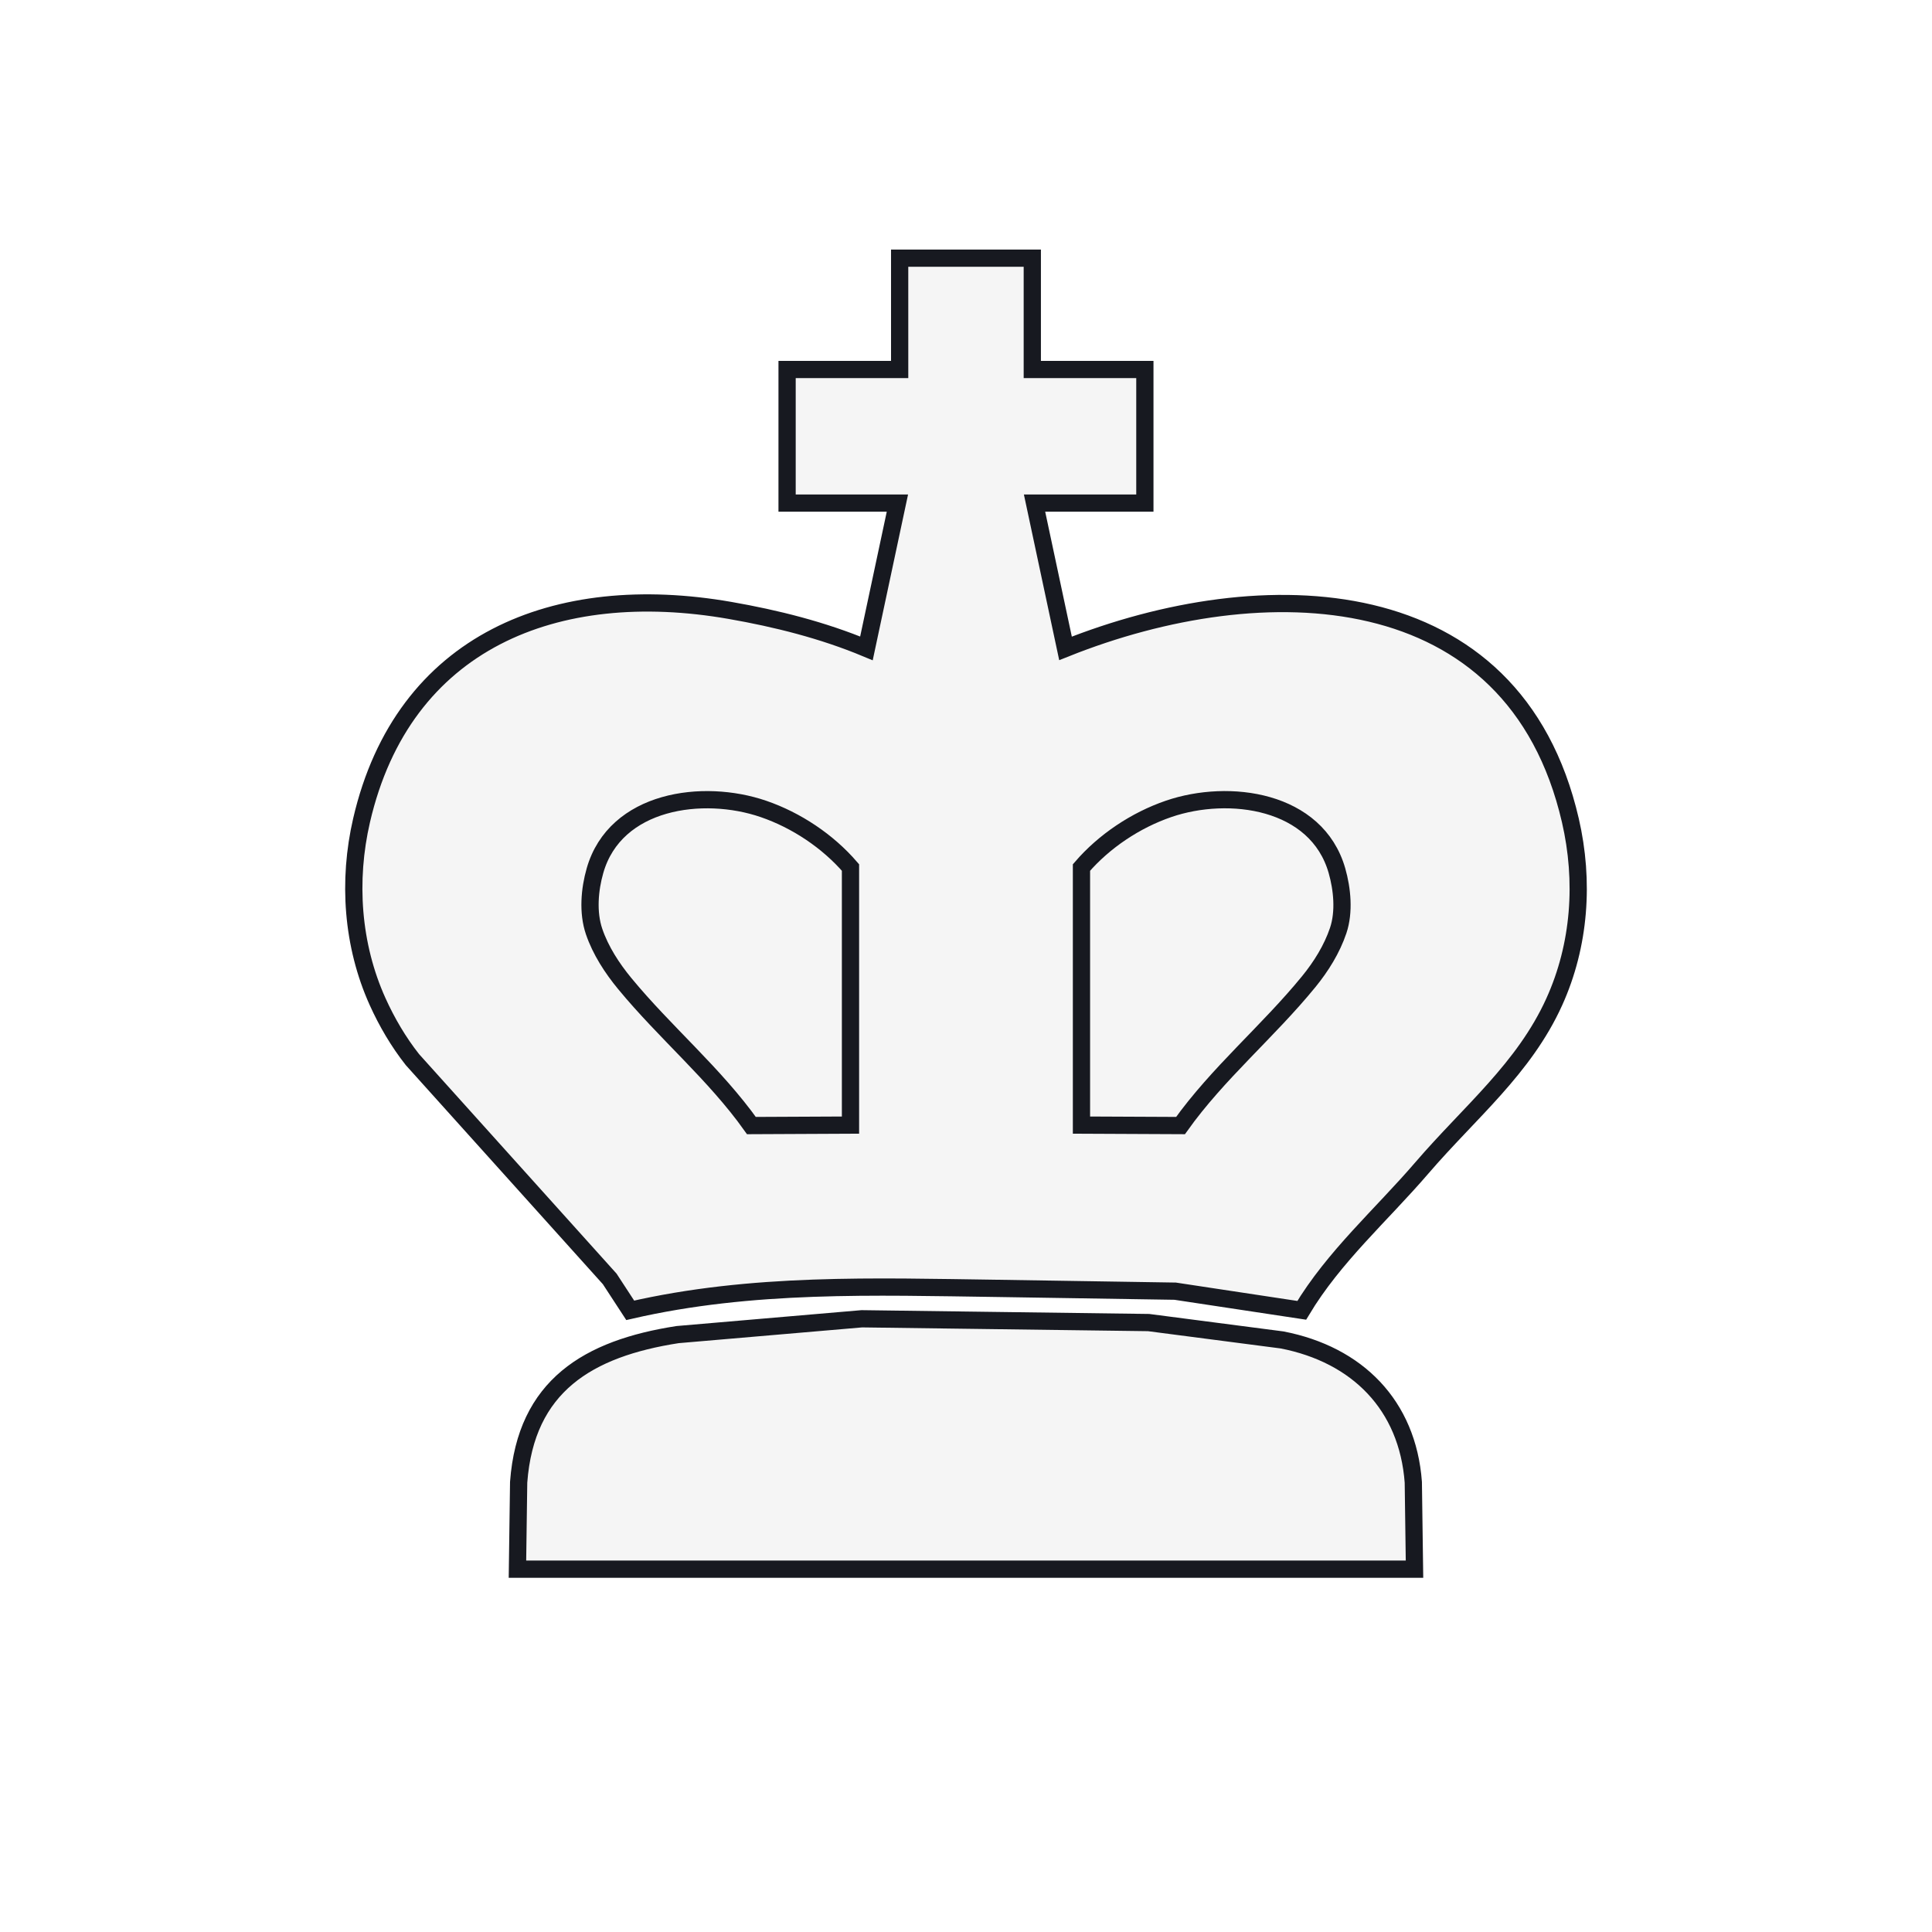
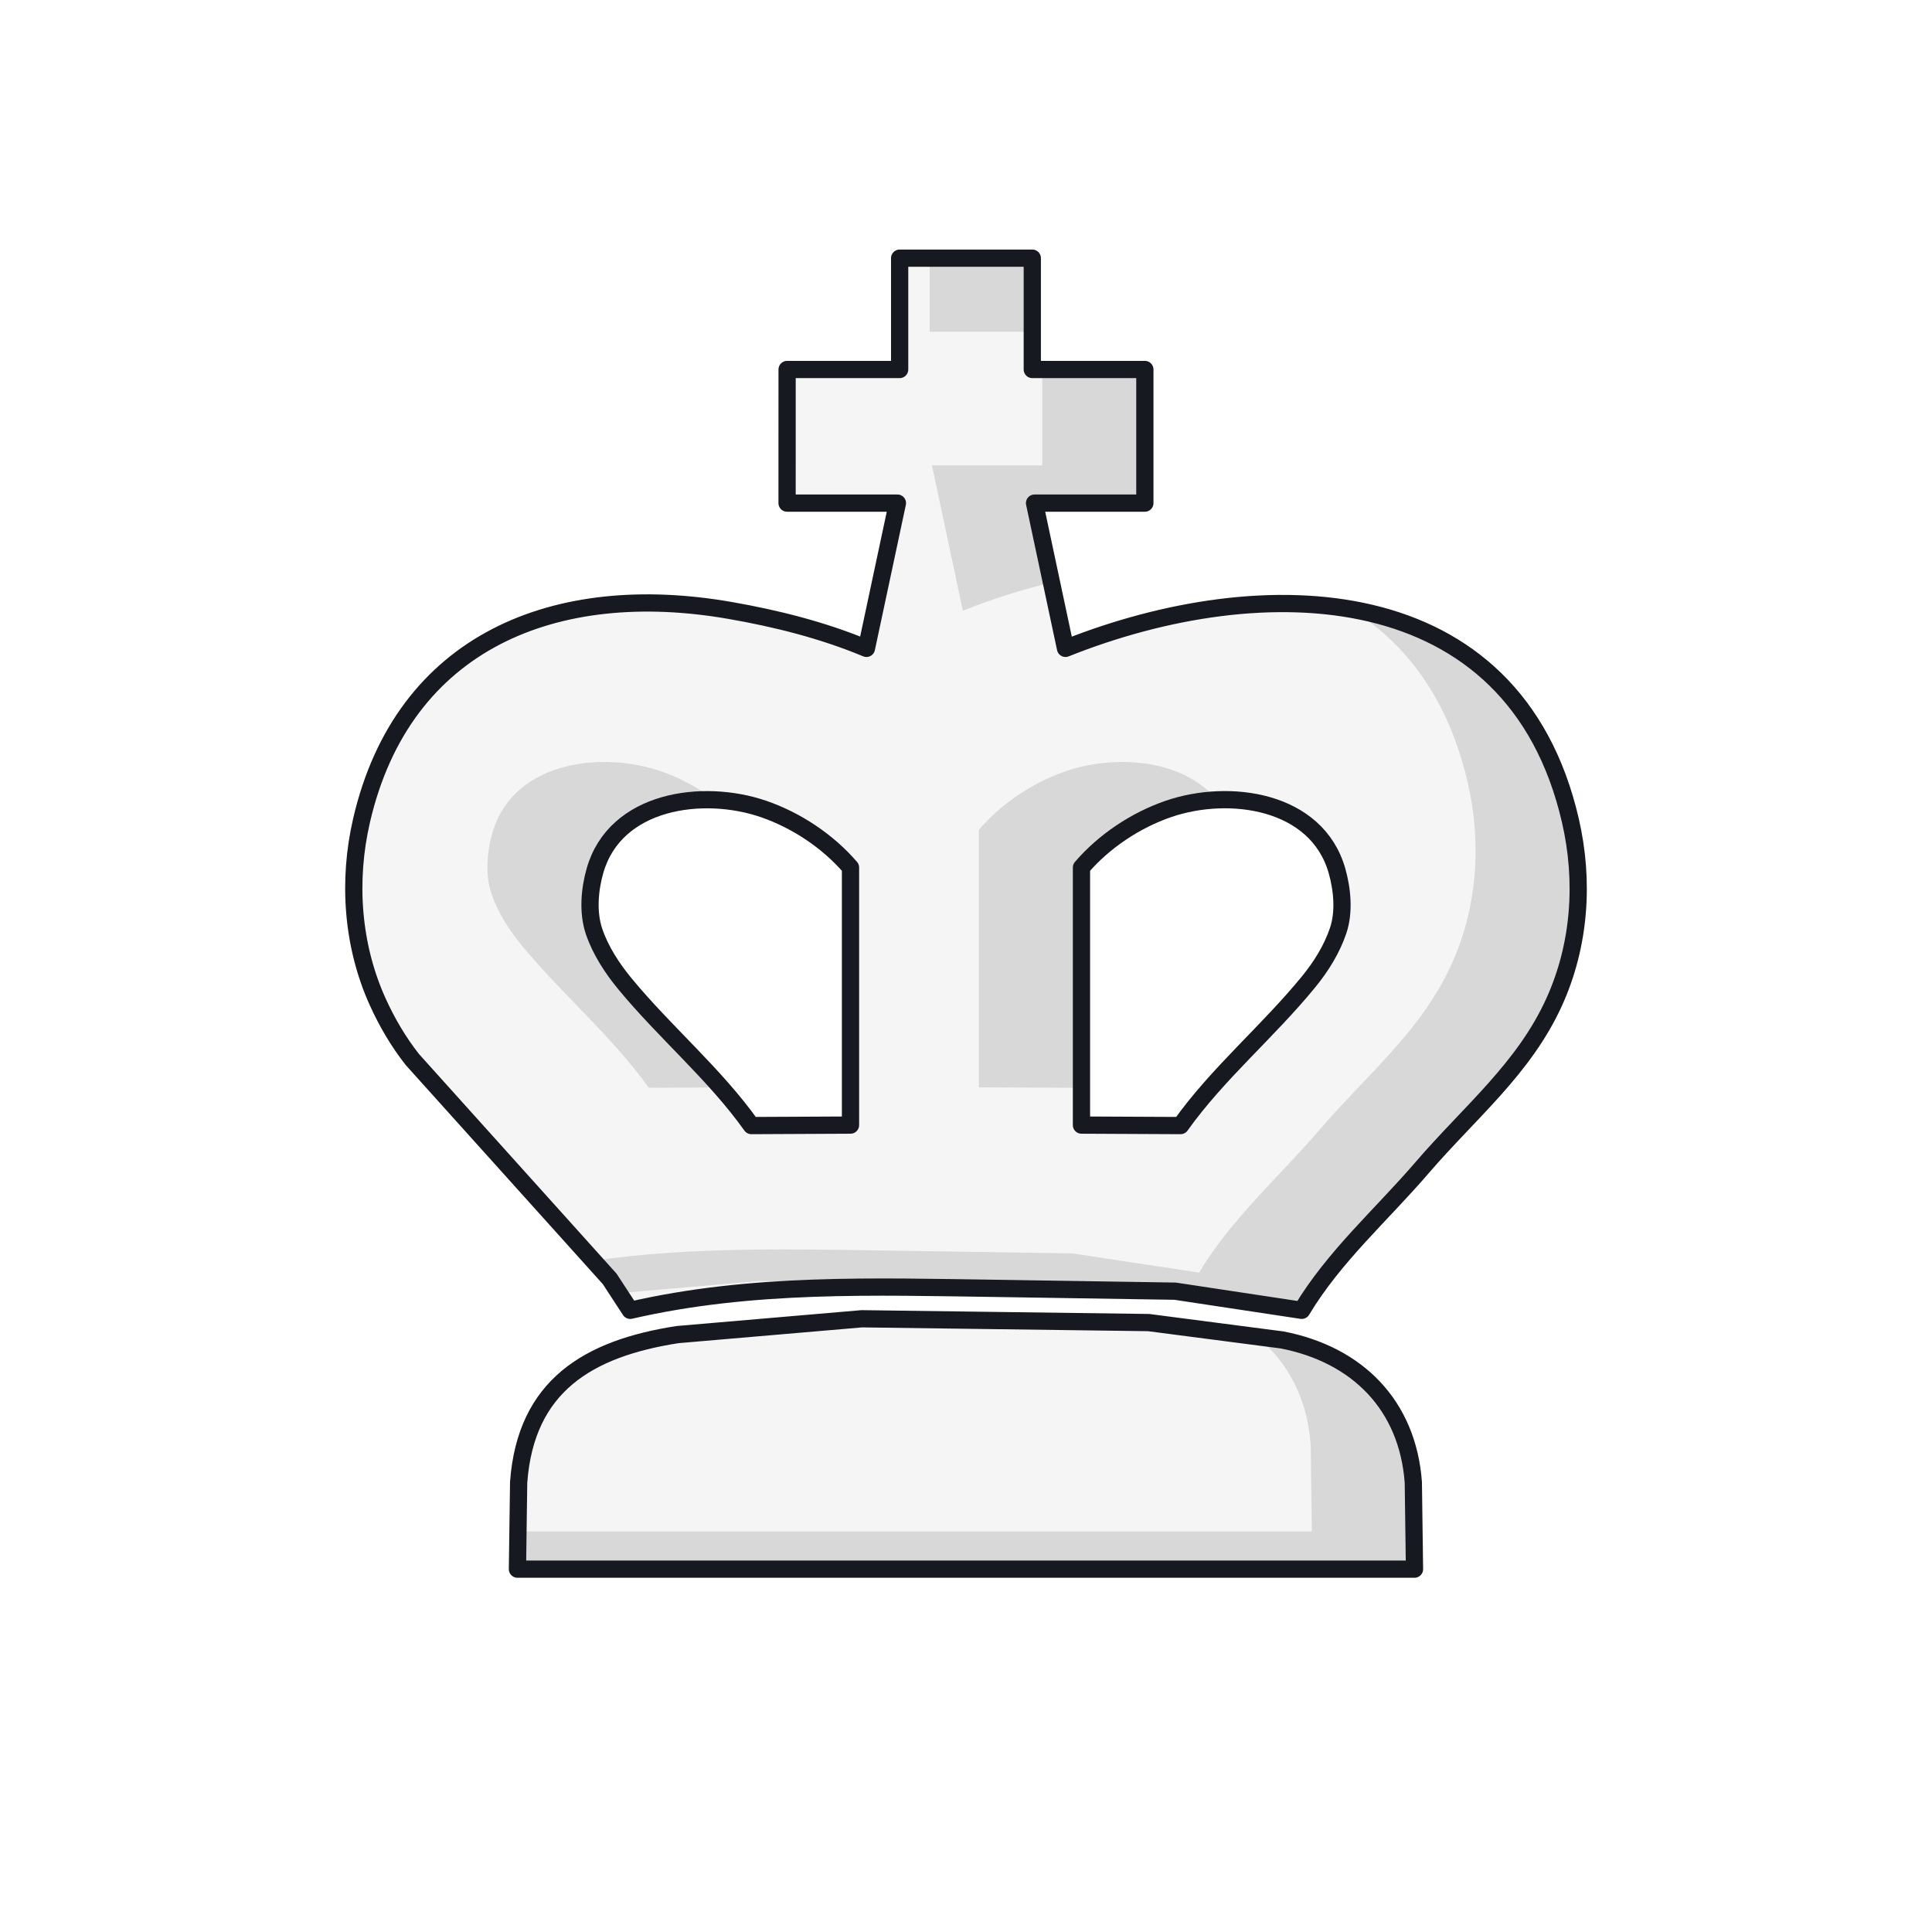
<svg xmlns="http://www.w3.org/2000/svg" width="64" height="64" viewBox="0 0 64 64">
-   <g transform="matrix(0.5714286,0,0,0.5714286,-394.2857,-348.8767)">
-     <g id="koenig-figur" transform="matrix(0.520548,0,0,0.520548,667.9179,585.4178)">
-       <path d="M169.919,89.399L157.383,89.399L157.383,77L142.611,77L142.612,89.399L130.076,89.399L130.075,104.277L142.361,104.277L138.912,120.457C134.057,118.432 128.89,117.132 123.707,116.228C104.359,112.854 87.316,119.61 82.686,139.614C81.134,146.318 81.632,153.514 84.476,159.805C85.509,162.09 86.798,164.285 88.351,166.255L110.324,190.679L112.605,194.174C126.156,191.055 139.762,191.541 153.558,191.732L173.289,192.042L187.389,194.174C190.978,188.186 196.253,183.568 200.777,178.305C206.115,172.094 212.147,167.244 215.509,159.826C218.379,153.493 218.866,146.371 217.305,139.615C211.021,112.421 183.059,111.673 161.082,120.457L157.633,104.277L169.919,104.277L169.919,89.399ZM100.047,223L199.947,223L199.814,213.318C199.178,204.731 193.588,199.104 185.197,197.472L170.334,195.538L138.397,195.116L117.879,196.878C107.924,198.421 100.978,202.574 100.181,213.319L100.047,223ZM162.859,144.861L162.859,173.547L173.891,173.598C178.041,167.772 183.644,163.116 188.167,157.574C189.547,155.882 190.755,153.949 191.453,151.87C192.146,149.802 191.899,147.265 191.311,145.211C189.056,137.331 179.294,136.025 172.568,138.328C168.897,139.585 165.392,141.92 162.859,144.861ZM126.102,173.599L137.136,173.547L137.136,144.861C134.607,141.925 131.105,139.593 127.442,138.336C120.713,136.026 110.94,137.323 108.682,145.211C108.078,147.323 107.861,149.875 108.583,151.992C109.306,154.112 110.588,156.078 112.003,157.794C116.493,163.242 122.01,167.846 126.102,173.599Z" style="fill:rgb(245,245,245);stroke:rgb(23,25,32);stroke-width:1.92px;" />
-     </g>
+   <g fill-rule="nonzero" stroke-linejoin="round" stroke-miterlimit="2">
+     <path d="M37.925 12.24H34.196V8.552H29.802L29.802 12.24H26.074L26.073 16.666H29.728L28.702 21.478C27.258 20.876 25.721 20.489 24.179 20.221C18.424 19.217 13.354 21.226 11.977 27.177C11.515 29.171 11.664 31.311 12.51 33.183C12.817 33.862 13.2 34.515 13.662 35.101L20.198 42.366L20.877 43.406C24.907 42.478 28.955 42.623 33.058 42.68L38.927 42.772L43.122 43.406C44.189 41.625 45.758 40.251 47.104 38.686C48.692 36.838 50.486 35.396 51.486 33.189C52.34 31.305 52.485 29.187 52.02 27.177C50.151 19.088 41.834 18.866 35.296 21.478L34.271 16.666H37.925V12.24ZM17.141 51.98H46.857L46.818 49.101C46.628 46.546 44.966 44.872 42.47 44.387L38.049 43.812L28.549 43.686L22.445 44.21C19.484 44.669 17.418 45.905 17.181 49.101L17.141 51.98ZM35.825 28.738C36.578 27.863 37.621 27.168 38.713 26.794C40.714 26.109 43.617 26.498 44.288 28.842C44.463 29.453 44.537 30.207 44.33 30.822C44.123 31.441 43.764 32.016 43.353 32.519C42.008 34.168 40.341 35.553 39.107 37.286L35.825 37.27ZM24.891 37.286C23.674 35.575 22.033 34.205 20.698 32.585C20.277 32.074 19.895 31.489 19.68 30.859C19.466 30.229 19.53 29.47 19.71 28.842C20.381 26.495 23.288 26.11 25.29 26.797C26.38 27.171 27.421 27.864 28.174 28.738V37.27Z" fill="#f5f5f5" fill-rule="nonzero" />
+     <path d="M 30.797 8.553 L 30.797 10.99 L 34.195 10.99 L 34.195 8.553 L 30.797 8.553 z M 34.525 12.24 L 34.525 15.416 L 30.871 15.416 L 31.896 20.229 C 32.845 19.849 33.833 19.539 34.832 19.295 L 34.271 16.666 L 37.926 16.666 L 37.926 12.24 L 34.525 12.24 z M 26.072 15.416 L 26.072 16.617 L 26.328 15.416 L 26.072 15.416 z M 44.76 20.184 C 46.582 21.311 47.981 23.157 48.621 25.928 C 49.085 27.937 48.94 30.056 48.086 31.939 C 47.086 34.146 45.291 35.588 43.703 37.436 C 42.357 39.001 40.788 40.375 39.721 42.156 L 35.527 41.521 L 29.658 41.43 C 26.292 41.383 22.964 41.286 19.652 41.762 L 20.197 42.367 L 20.504 42.836 L 25.148 42.436 L 34.648 42.562 L 35.893 42.725 L 38.928 42.771 L 43.121 43.406 C 44.189 41.625 45.758 40.251 47.104 38.686 C 48.691 36.838 50.486 35.396 51.486 33.189 C 52.34 31.306 52.484 29.187 52.02 27.178 C 51.021 22.858 48.183 20.783 44.76 20.184 z M 19.844 25.244 C 18.289 25.292 16.772 25.979 16.311 27.592 C 16.131 28.22 16.066 28.98 16.281 29.609 C 16.496 30.24 16.876 30.824 17.297 31.334 C 18.632 32.955 20.275 34.324 21.492 36.035 L 23.879 36.023 C 22.849 34.854 21.689 33.788 20.697 32.584 C 20.276 32.074 19.895 31.49 19.68 30.859 C 19.465 30.23 19.529 29.47 19.709 28.842 C 20.213 27.079 21.98 26.422 23.676 26.496 C 23.125 26.094 22.52 25.763 21.891 25.547 C 21.265 25.332 20.55 25.222 19.844 25.244 z M 37.357 25.244 C 36.652 25.222 35.938 25.331 35.312 25.545 C 34.221 25.919 33.179 26.613 32.426 27.488 L 32.426 36.02 L 35.707 36.035 C 35.745 35.982 35.786 35.933 35.824 35.881 L 35.824 28.738 C 36.578 27.863 37.621 27.169 38.713 26.795 C 39.207 26.626 39.757 26.523 40.314 26.498 C 39.617 25.661 38.497 25.28 37.357 25.244 z M 41.625 44.277 C 42.658 45.109 43.305 46.319 43.418 47.85 L 43.457 50.73 L 17.158 50.73 L 17.141 51.98 L 46.857 51.98 L 46.818 49.1 C 46.629 46.545 44.965 44.872 42.469 44.387 L 41.625 44.277 z " fill="#d8d8d9" fill-rule="nonzero" />
+     <path d="M37.925 12.24H34.196V8.552H29.802L29.802 12.24H26.074L26.073 16.666H29.728L28.702 21.478C27.258 20.876 25.721 20.489 24.179 20.221C18.424 19.217 13.354 21.226 11.977 27.177C11.515 29.171 11.664 31.311 12.51 33.183C12.817 33.862 13.2 34.515 13.662 35.101L20.198 42.366L20.877 43.406C24.907 42.478 28.955 42.623 33.058 42.68L38.927 42.772L43.122 43.406C44.189 41.625 45.758 40.251 47.104 38.686C48.692 36.838 50.486 35.396 51.486 33.189C52.34 31.305 52.485 29.187 52.02 27.177C50.151 19.088 41.834 18.866 35.296 21.478L34.271 16.666H37.925V12.24ZM17.141 51.98H46.857L46.818 49.101C46.628 46.546 44.966 44.872 42.47 44.387L38.049 43.812L28.549 43.686L22.445 44.21C19.484 44.669 17.418 45.905 17.181 49.101L17.141 51.98ZM35.825 28.738C36.578 27.863 37.621 27.168 38.713 26.794C40.714 26.109 43.617 26.498 44.288 28.842C44.463 29.453 44.537 30.207 44.33 30.822C44.123 31.441 43.764 32.016 43.353 32.519C42.008 34.168 40.341 35.553 39.107 37.286L35.825 37.27ZM24.891 37.286C23.674 35.575 22.033 34.205 20.698 32.585C20.277 32.074 19.895 31.489 19.68 30.859C19.466 30.229 19.53 29.47 19.71 28.842C20.381 26.495 23.288 26.11 25.29 26.797C26.38 27.171 27.421 27.864 28.174 28.738V37.27Z" fill="none" stroke="#171920" stroke-width="0.571" stroke-linejoin="round" stroke-miterlimit="2" />
  </g>
</svg>
